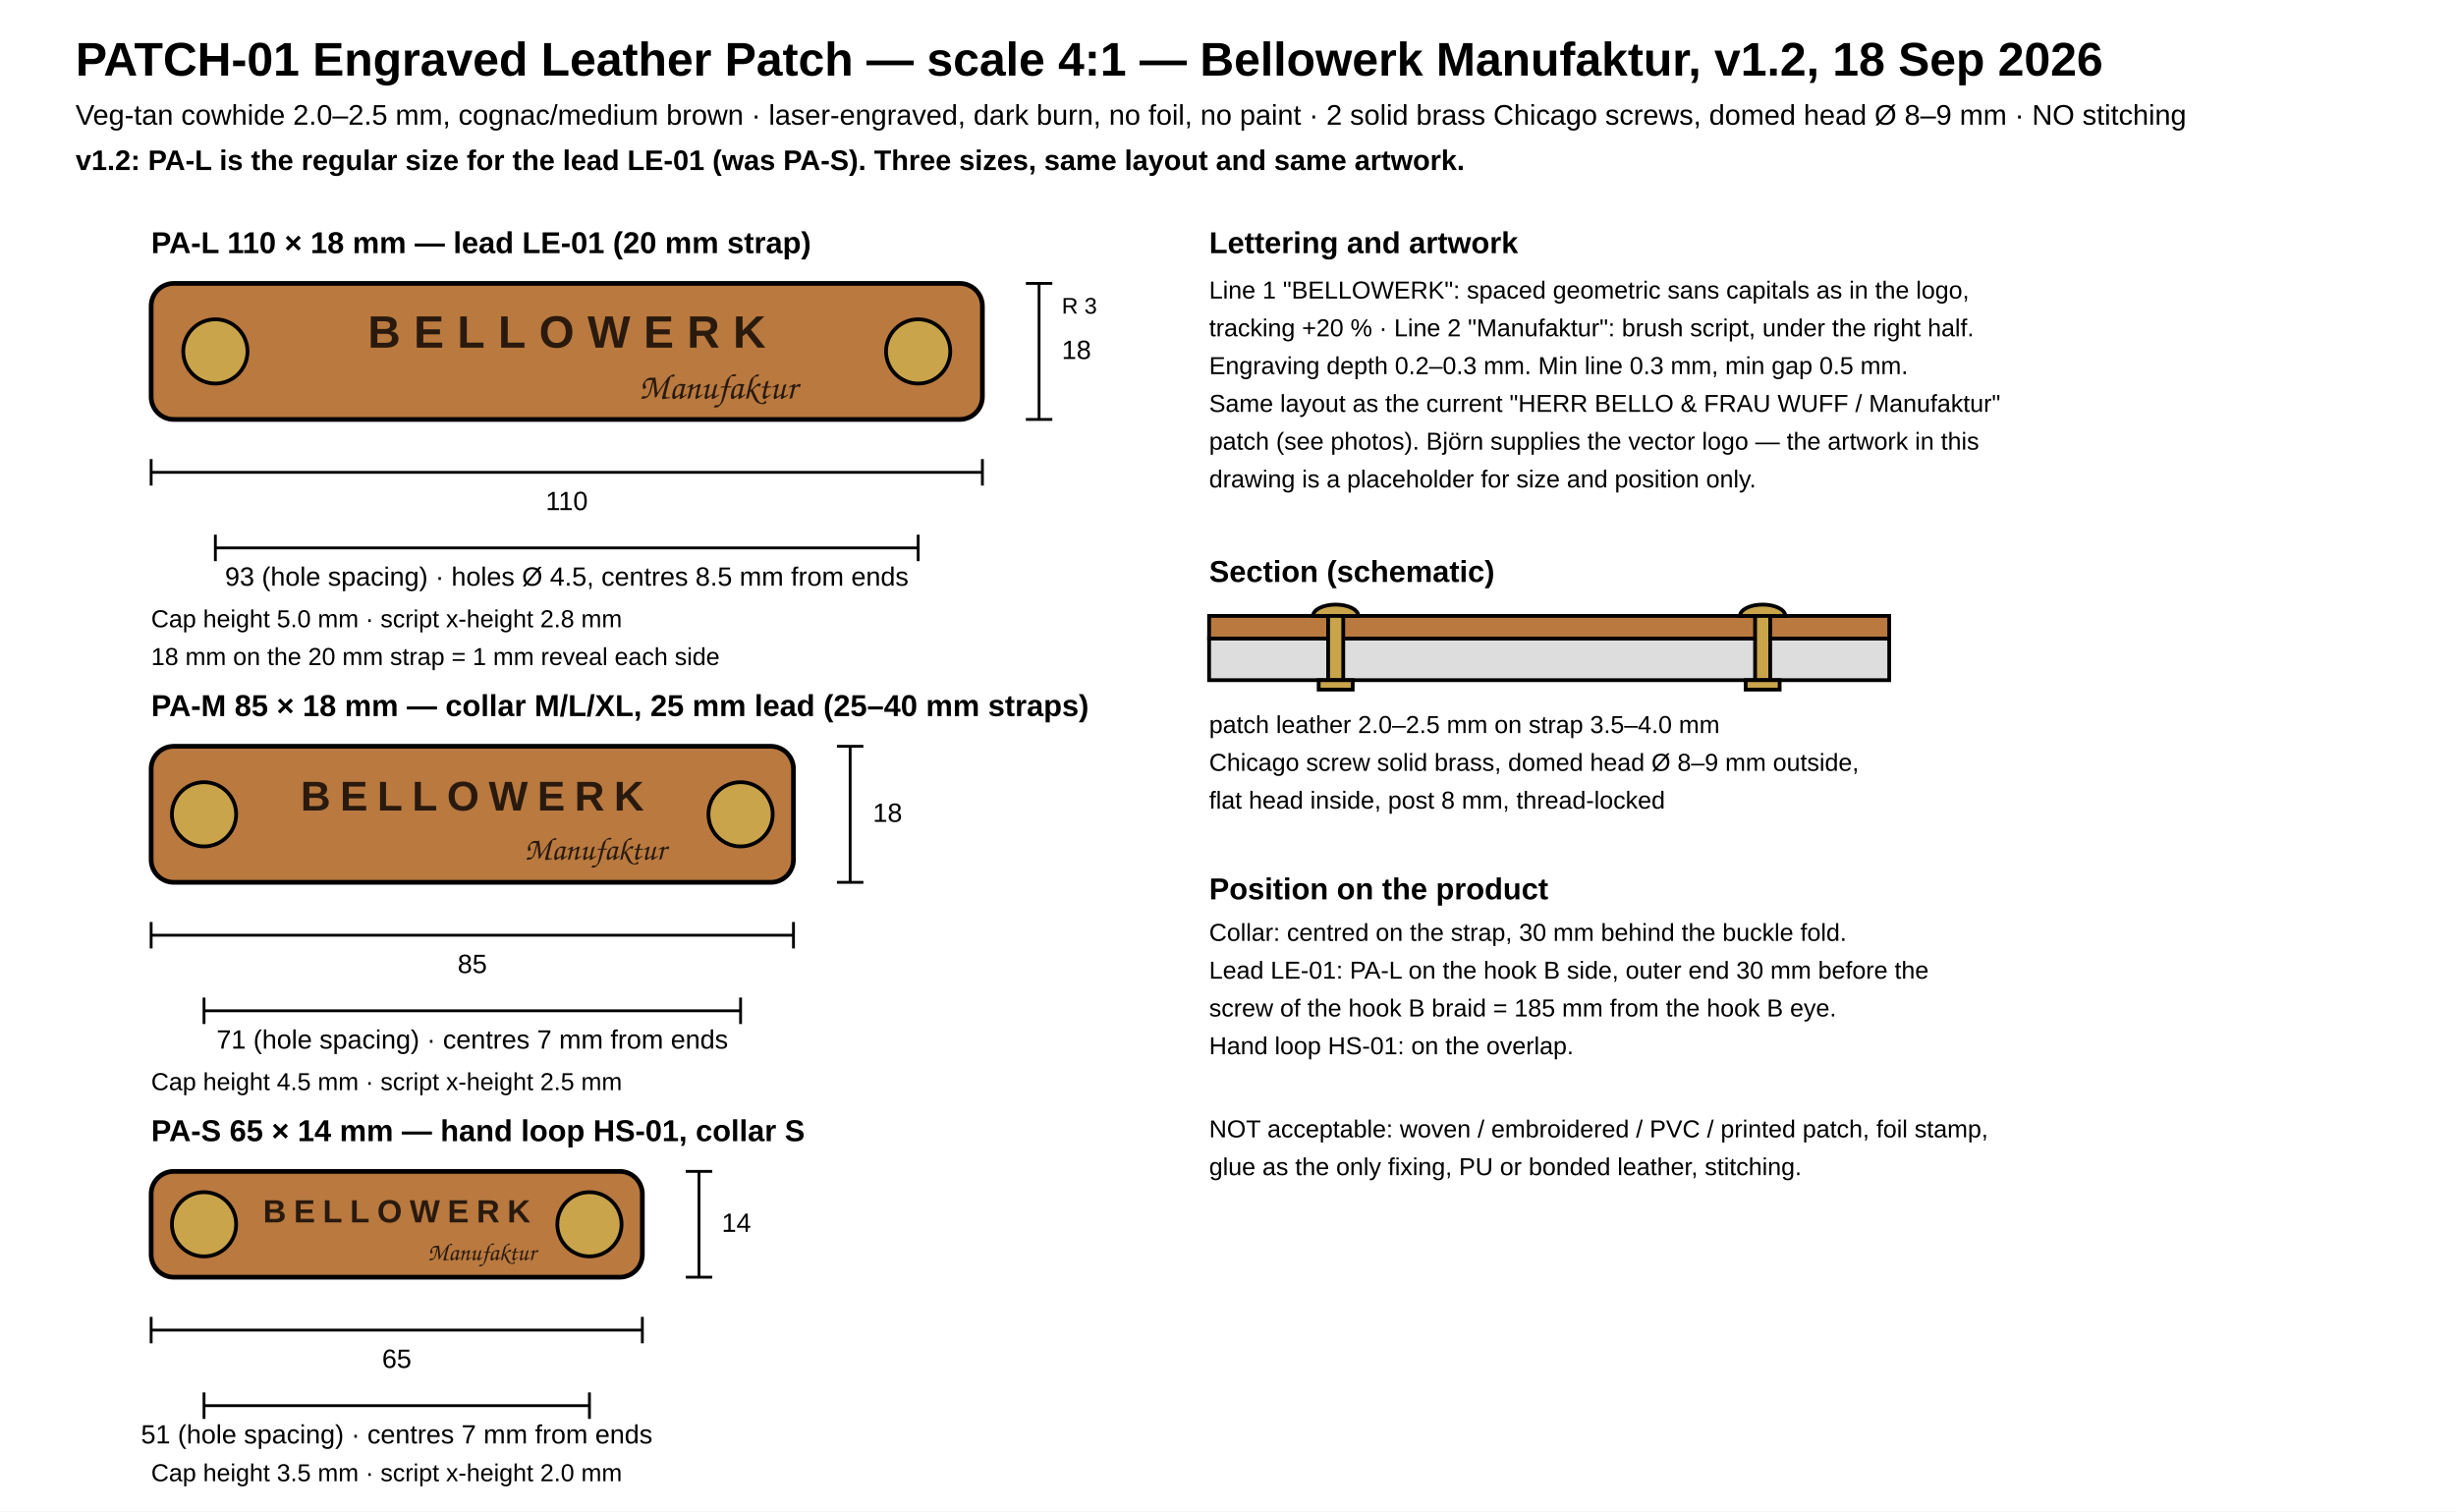
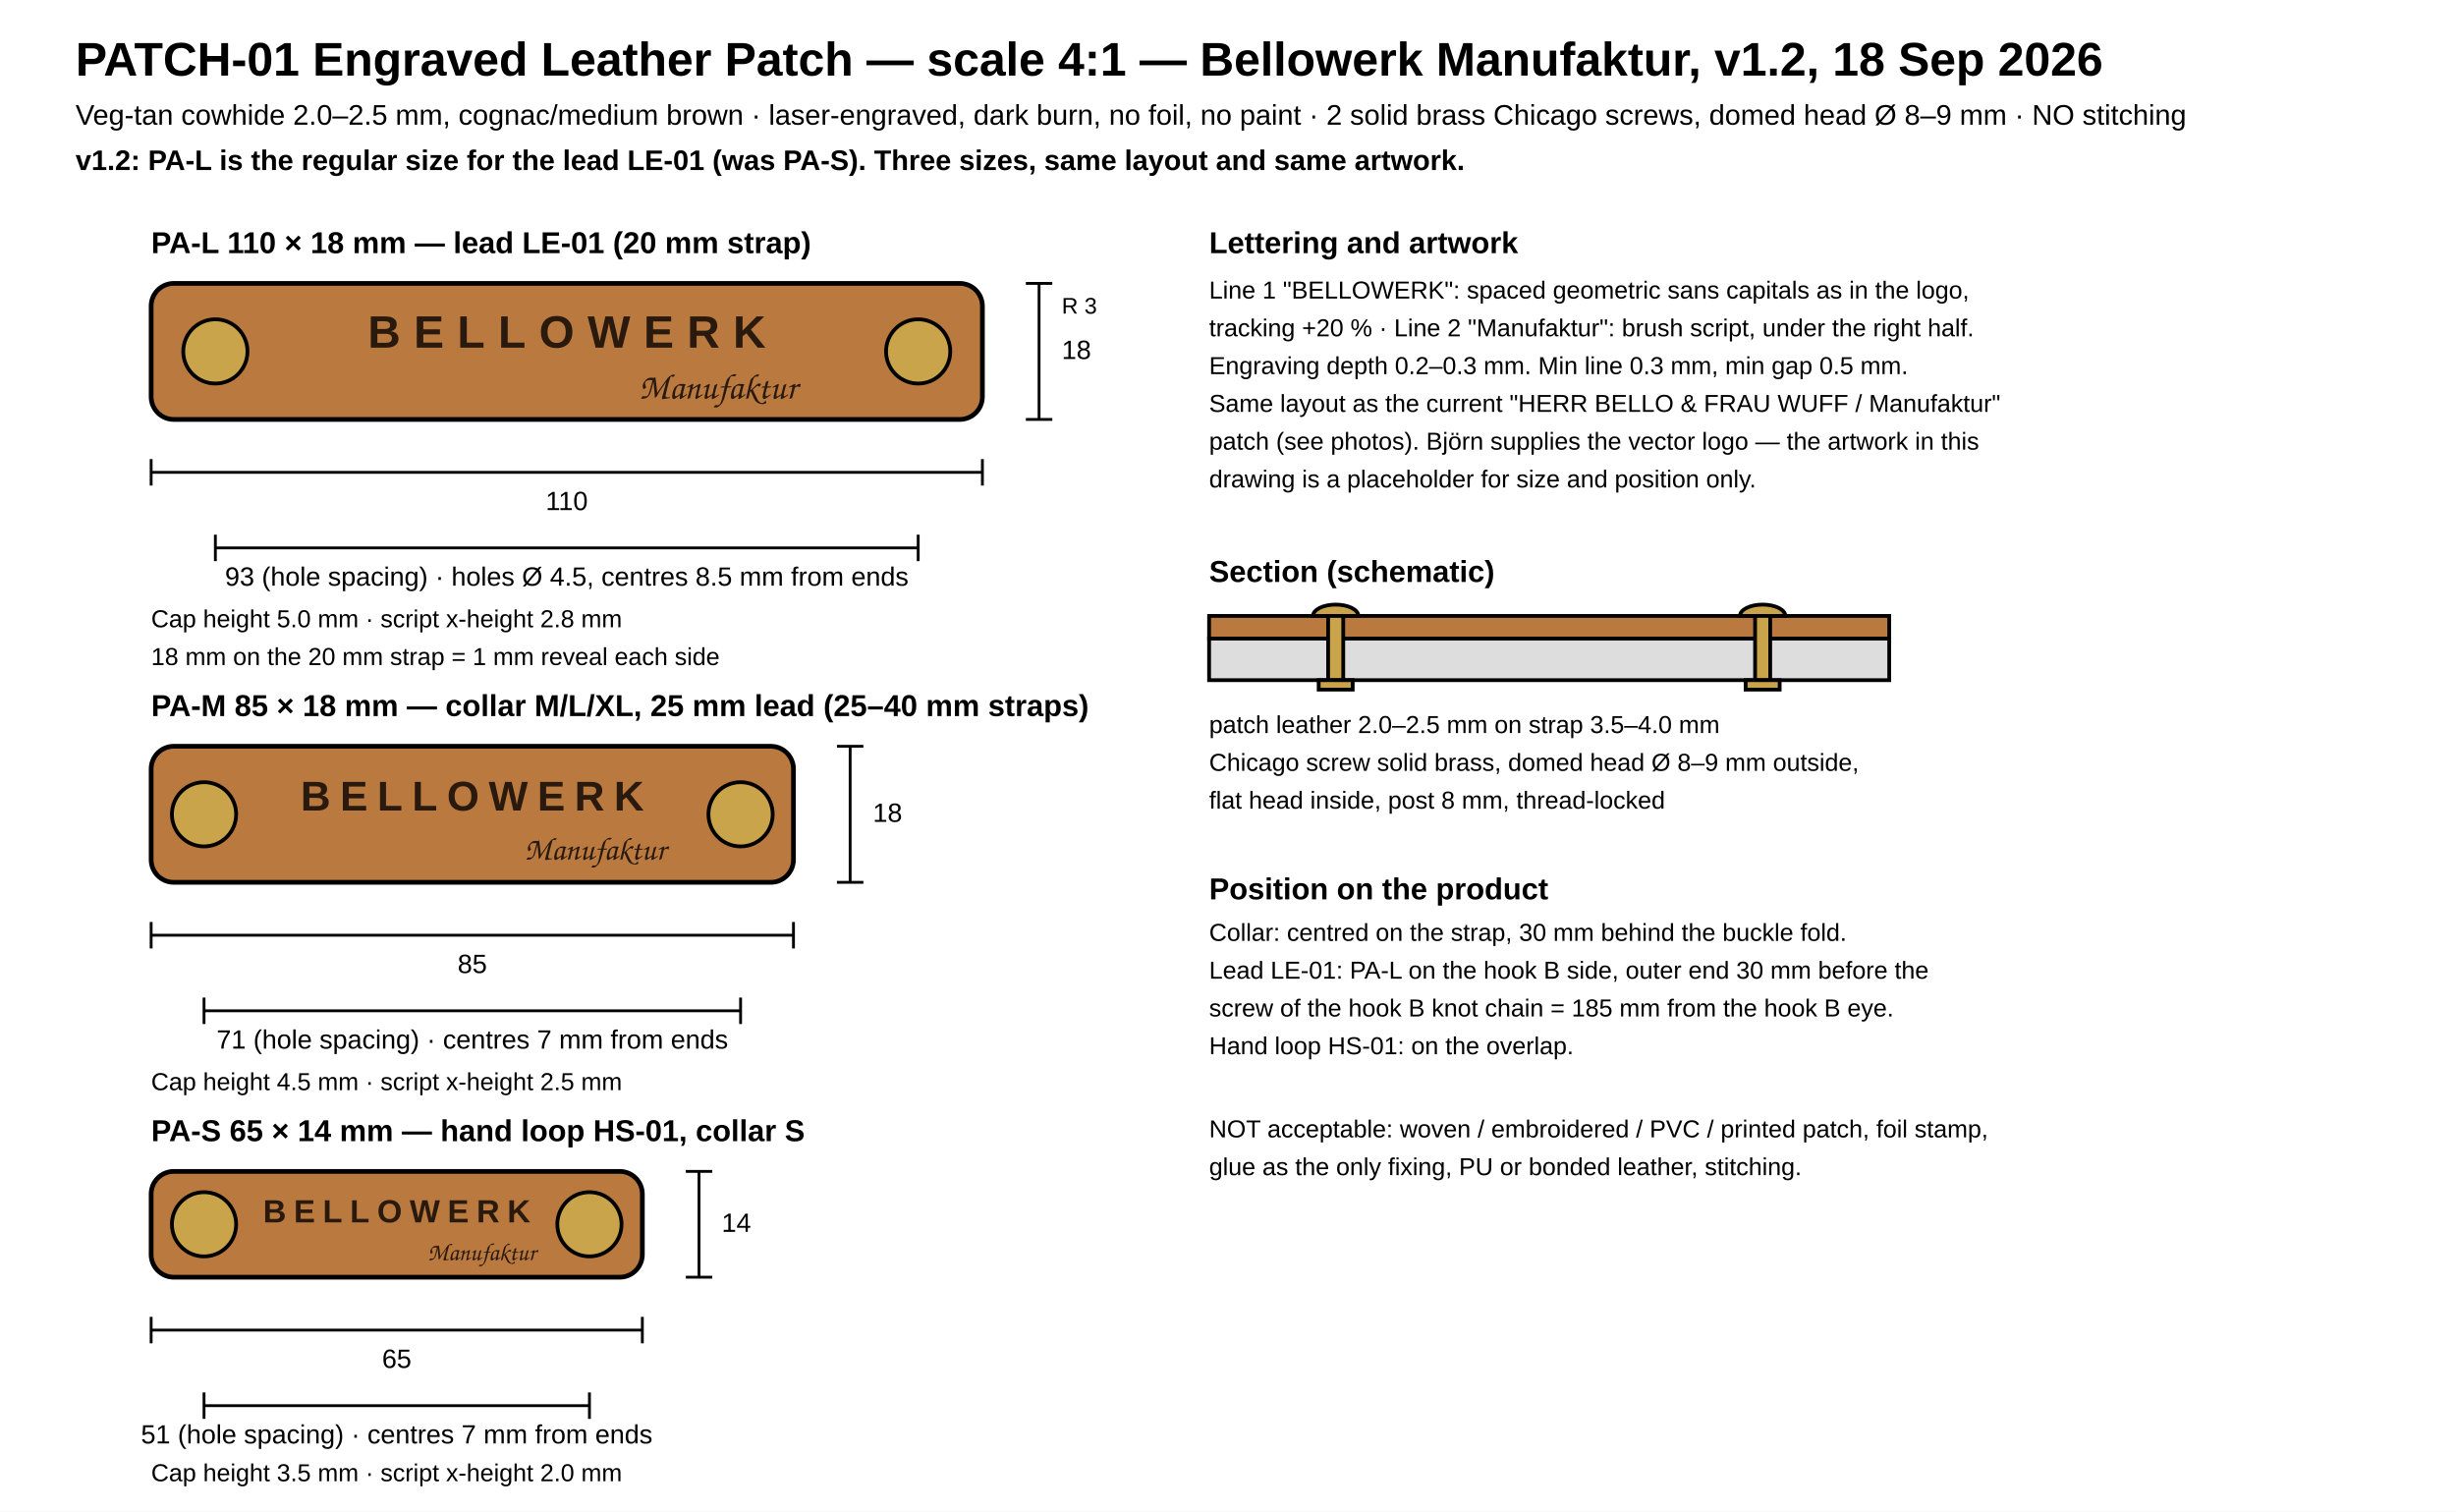
<svg xmlns="http://www.w3.org/2000/svg" width="1300" height="800" viewBox="0 0 1300 800" font-family="Arial, Helvetica, sans-serif" font-size="16" fill="none" stroke="#000" stroke-width="2">
  <rect x="0" y="0" width="1300" height="800" fill="#fff" stroke="none" />
  <text x="40" y="40" font-size="25" font-weight="bold" fill="#000" stroke="none">PATCH-01 Engraved Leather Patch — scale 4:1 — Bellowerk Manufaktur, v1.2, 18 Sep 2026</text>
  <text x="40" y="66" font-size="15" fill="#000" stroke="none">Veg-tan cowhide 2.0–2.5 mm, cognac/medium brown · laser-engraved, dark burn, no foil, no paint · 2 solid brass Chicago screws, domed head Ø 8–9 mm · NO stitching</text>
  <text x="40" y="90" font-size="15" font-weight="bold" fill="#000" stroke="none">v1.2: PA-L is the regular size for the lead LE-01 (was PA-S). Three sizes, same layout and same artwork.</text>
  <g transform="translate(80,150)">
    <text x="0" y="-16" fill="#000" stroke="none" font-weight="bold">PA-L 110 × 18 mm — lead LE-01 (20 mm strap)</text>
    <rect x="0" y="0" width="440" height="72" rx="12" fill="#b9793f" stroke="#000" stroke-width="2.5" />
    <circle cx="34" cy="36" r="17" fill="#c9a44a" stroke="#000" />
    <circle cx="406" cy="36" r="17" fill="#c9a44a" stroke="#000" />
    <text x="220" y="34" text-anchor="middle" fill="#2a1a0e" stroke="none" font-size="24" font-weight="600" letter-spacing="7" font-family="Futura, 'Century Gothic', 'Josefin Sans', Arial, sans-serif">BELLOWERK</text>
    <text x="300" y="61" text-anchor="middle" fill="#2a1a0e" stroke="none" font-size="19" font-style="italic" font-family="'Brush Script MT', 'Segoe Script', cursive">Manufaktur</text>
    <g stroke-width="1.5">
      <line x1="0" y1="100" x2="440" y2="100" />
      <line x1="0" y1="93" x2="0" y2="107" />
      <line x1="440" y1="93" x2="440" y2="107" />
      <text x="220" y="120" text-anchor="middle" fill="#000" stroke="none" font-size="14">110</text>
      <line x1="34" y1="140" x2="406" y2="140" />
      <line x1="34" y1="133" x2="34" y2="147" />
      <line x1="406" y1="133" x2="406" y2="147" />
      <text x="220" y="160" text-anchor="middle" fill="#000" stroke="none" font-size="14">93 (hole spacing) · holes Ø 4.5, centres 8.5 mm from ends</text>
      <line x1="470" y1="0" x2="470" y2="72" />
      <line x1="463" y1="0" x2="477" y2="0" />
      <line x1="463" y1="72" x2="477" y2="72" />
      <text x="482" y="40" fill="#000" stroke="none" font-size="14">18</text>
      <text x="482" y="16" fill="#000" stroke="none" font-size="12">R 3</text>
    </g>
    <text x="0" y="182" fill="#000" stroke="none" font-size="13">Cap height 5.0 mm · script x-height 2.8 mm</text>
    <text x="0" y="202" fill="#000" stroke="none" font-size="13">18 mm on the 20 mm strap = 1 mm reveal each side</text>
  </g>
  <g transform="translate(80,395)">
    <text x="0" y="-16" fill="#000" stroke="none" font-weight="bold">PA-M 85 × 18 mm — collar M/L/XL, 25 mm lead (25–40 mm straps)</text>
    <rect x="0" y="0" width="340" height="72" rx="12" fill="#b9793f" stroke="#000" stroke-width="2.5" />
    <circle cx="28" cy="36" r="17" fill="#c9a44a" stroke="#000" />
    <circle cx="312" cy="36" r="17" fill="#c9a44a" stroke="#000" />
    <text x="170" y="34" text-anchor="middle" fill="#2a1a0e" stroke="none" font-size="22" font-weight="600" letter-spacing="5" font-family="Futura, 'Century Gothic', 'Josefin Sans', Arial, sans-serif">BELLOWERK</text>
    <text x="235" y="60" text-anchor="middle" fill="#2a1a0e" stroke="none" font-size="17" font-style="italic" font-family="'Brush Script MT', 'Segoe Script', cursive">Manufaktur</text>
    <g stroke-width="1.5">
      <line x1="0" y1="100" x2="340" y2="100" />
      <line x1="0" y1="93" x2="0" y2="107" />
      <line x1="340" y1="93" x2="340" y2="107" />
      <text x="170" y="120" text-anchor="middle" fill="#000" stroke="none" font-size="14">85</text>
      <line x1="28" y1="140" x2="312" y2="140" />
      <line x1="28" y1="133" x2="28" y2="147" />
      <line x1="312" y1="133" x2="312" y2="147" />
      <text x="170" y="160" text-anchor="middle" fill="#000" stroke="none" font-size="14">71 (hole spacing) · centres 7 mm from ends</text>
      <line x1="370" y1="0" x2="370" y2="72" />
      <line x1="363" y1="0" x2="377" y2="0" />
      <line x1="363" y1="72" x2="377" y2="72" />
      <text x="382" y="40" fill="#000" stroke="none" font-size="14">18</text>
    </g>
    <text x="0" y="182" fill="#000" stroke="none" font-size="13">Cap height 4.5 mm · script x-height 2.5 mm</text>
  </g>
  <g transform="translate(80,620)">
    <text x="0" y="-16" fill="#000" stroke="none" font-weight="bold">PA-S 65 × 14 mm — hand loop HS-01, collar S</text>
    <rect x="0" y="0" width="260" height="56" rx="12" fill="#b9793f" stroke="#000" stroke-width="2.5" />
    <circle cx="28" cy="28" r="17" fill="#c9a44a" stroke="#000" />
    <circle cx="232" cy="28" r="17" fill="#c9a44a" stroke="#000" />
    <text x="130" y="27" text-anchor="middle" fill="#2a1a0e" stroke="none" font-size="17" font-weight="600" letter-spacing="4" font-family="Futura, 'Century Gothic', 'Josefin Sans', Arial, sans-serif">BELLOWERK</text>
    <text x="175" y="47" text-anchor="middle" fill="#2a1a0e" stroke="none" font-size="13" font-style="italic" font-family="'Brush Script MT', 'Segoe Script', cursive">Manufaktur</text>
    <g stroke-width="1.5">
      <line x1="0" y1="84" x2="260" y2="84" />
      <line x1="0" y1="77" x2="0" y2="91" />
      <line x1="260" y1="77" x2="260" y2="91" />
      <text x="130" y="104" text-anchor="middle" fill="#000" stroke="none" font-size="14">65</text>
      <line x1="28" y1="124" x2="232" y2="124" />
      <line x1="28" y1="117" x2="28" y2="131" />
      <line x1="232" y1="117" x2="232" y2="131" />
      <text x="130" y="144" text-anchor="middle" fill="#000" stroke="none" font-size="14">51 (hole spacing) · centres 7 mm from ends</text>
      <line x1="290" y1="0" x2="290" y2="56" />
      <line x1="283" y1="0" x2="297" y2="0" />
      <line x1="283" y1="56" x2="297" y2="56" />
      <text x="302" y="32" fill="#000" stroke="none" font-size="14">14</text>
    </g>
    <text x="0" y="164" fill="#000" stroke="none" font-size="13">Cap height 3.5 mm · script x-height 2.0 mm</text>
  </g>
  <g transform="translate(640,150)">
    <text x="0" y="-16" fill="#000" stroke="none" font-weight="bold">Lettering and artwork</text>
    <text x="0" y="8" fill="#000" stroke="none" font-size="13">Line 1 "BELLOWERK": spaced geometric sans capitals as in the logo,</text>
    <text x="0" y="28" fill="#000" stroke="none" font-size="13">tracking +20 % · Line 2 "Manufaktur": brush script, under the right half.</text>
    <text x="0" y="48" fill="#000" stroke="none" font-size="13">Engraving depth 0.2–0.3 mm. Min line 0.3 mm, min gap 0.5 mm.</text>
    <text x="0" y="68" fill="#000" stroke="none" font-size="13">Same layout as the current "HERR BELLO &amp; FRAU WUFF / Manufaktur"</text>
    <text x="0" y="88" fill="#000" stroke="none" font-size="13">patch (see photos). Björn supplies the vector logo — the artwork in this</text>
    <text x="0" y="108" fill="#000" stroke="none" font-size="13">drawing is a placeholder for size and position only.</text>
    <text x="0" y="158" fill="#000" stroke="none" font-weight="bold">Section (schematic)</text>
    <rect x="0" y="176" width="360" height="12" fill="#b9793f" stroke="#000" />
    <rect x="0" y="188" width="360" height="22" fill="#ddd" stroke="#000" />
    <path d="M 55 176 A 12 6 0 0 1 79 176 Z" fill="#c9a44a" stroke="#000" />
    <rect x="63" y="176" width="8" height="34" fill="#c9a44a" stroke="#000" />
    <rect x="58" y="210" width="18" height="5" fill="#c9a44a" stroke="#000" />
    <path d="M 281 176 A 12 6 0 0 1 305 176 Z" fill="#c9a44a" stroke="#000" />
    <rect x="289" y="176" width="8" height="34" fill="#c9a44a" stroke="#000" />
    <rect x="284" y="210" width="18" height="5" fill="#c9a44a" stroke="#000" />
    <text x="0" y="238" fill="#000" stroke="none" font-size="13">patch leather 2.0–2.5 mm on strap 3.5–4.0 mm</text>
    <text x="0" y="258" fill="#000" stroke="none" font-size="13">Chicago screw solid brass, domed head Ø 8–9 mm outside,</text>
    <text x="0" y="278" fill="#000" stroke="none" font-size="13">flat head inside, post 8 mm, thread-locked</text>
    <text x="0" y="326" fill="#000" stroke="none" font-weight="bold">Position on the product</text>
    <text x="0" y="348" fill="#000" stroke="none" font-size="13">Collar: centred on the strap, 30 mm behind the buckle fold.</text>
    <text x="0" y="368" fill="#000" stroke="none" font-size="13">Lead LE-01: PA-L on the hook B side, outer end 30 mm before the</text>
-     <text x="0" y="388" fill="#000" stroke="none" font-size="13">screw of the hook B braid = 185 mm from the hook B eye.</text>
+     <text x="0" y="388" fill="#000" stroke="none" font-size="13">screw of the hook B knot chain = 185 mm from the hook B eye.</text>
    <text x="0" y="408" fill="#000" stroke="none" font-size="13">Hand loop HS-01: on the overlap.</text>
    <text x="0" y="452" fill="#000" stroke="none" font-size="13">NOT acceptable: woven / embroidered / PVC / printed patch, foil stamp,</text>
    <text x="0" y="472" fill="#000" stroke="none" font-size="13">glue as the only fixing, PU or bonded leather, stitching.</text>
  </g>
</svg>
